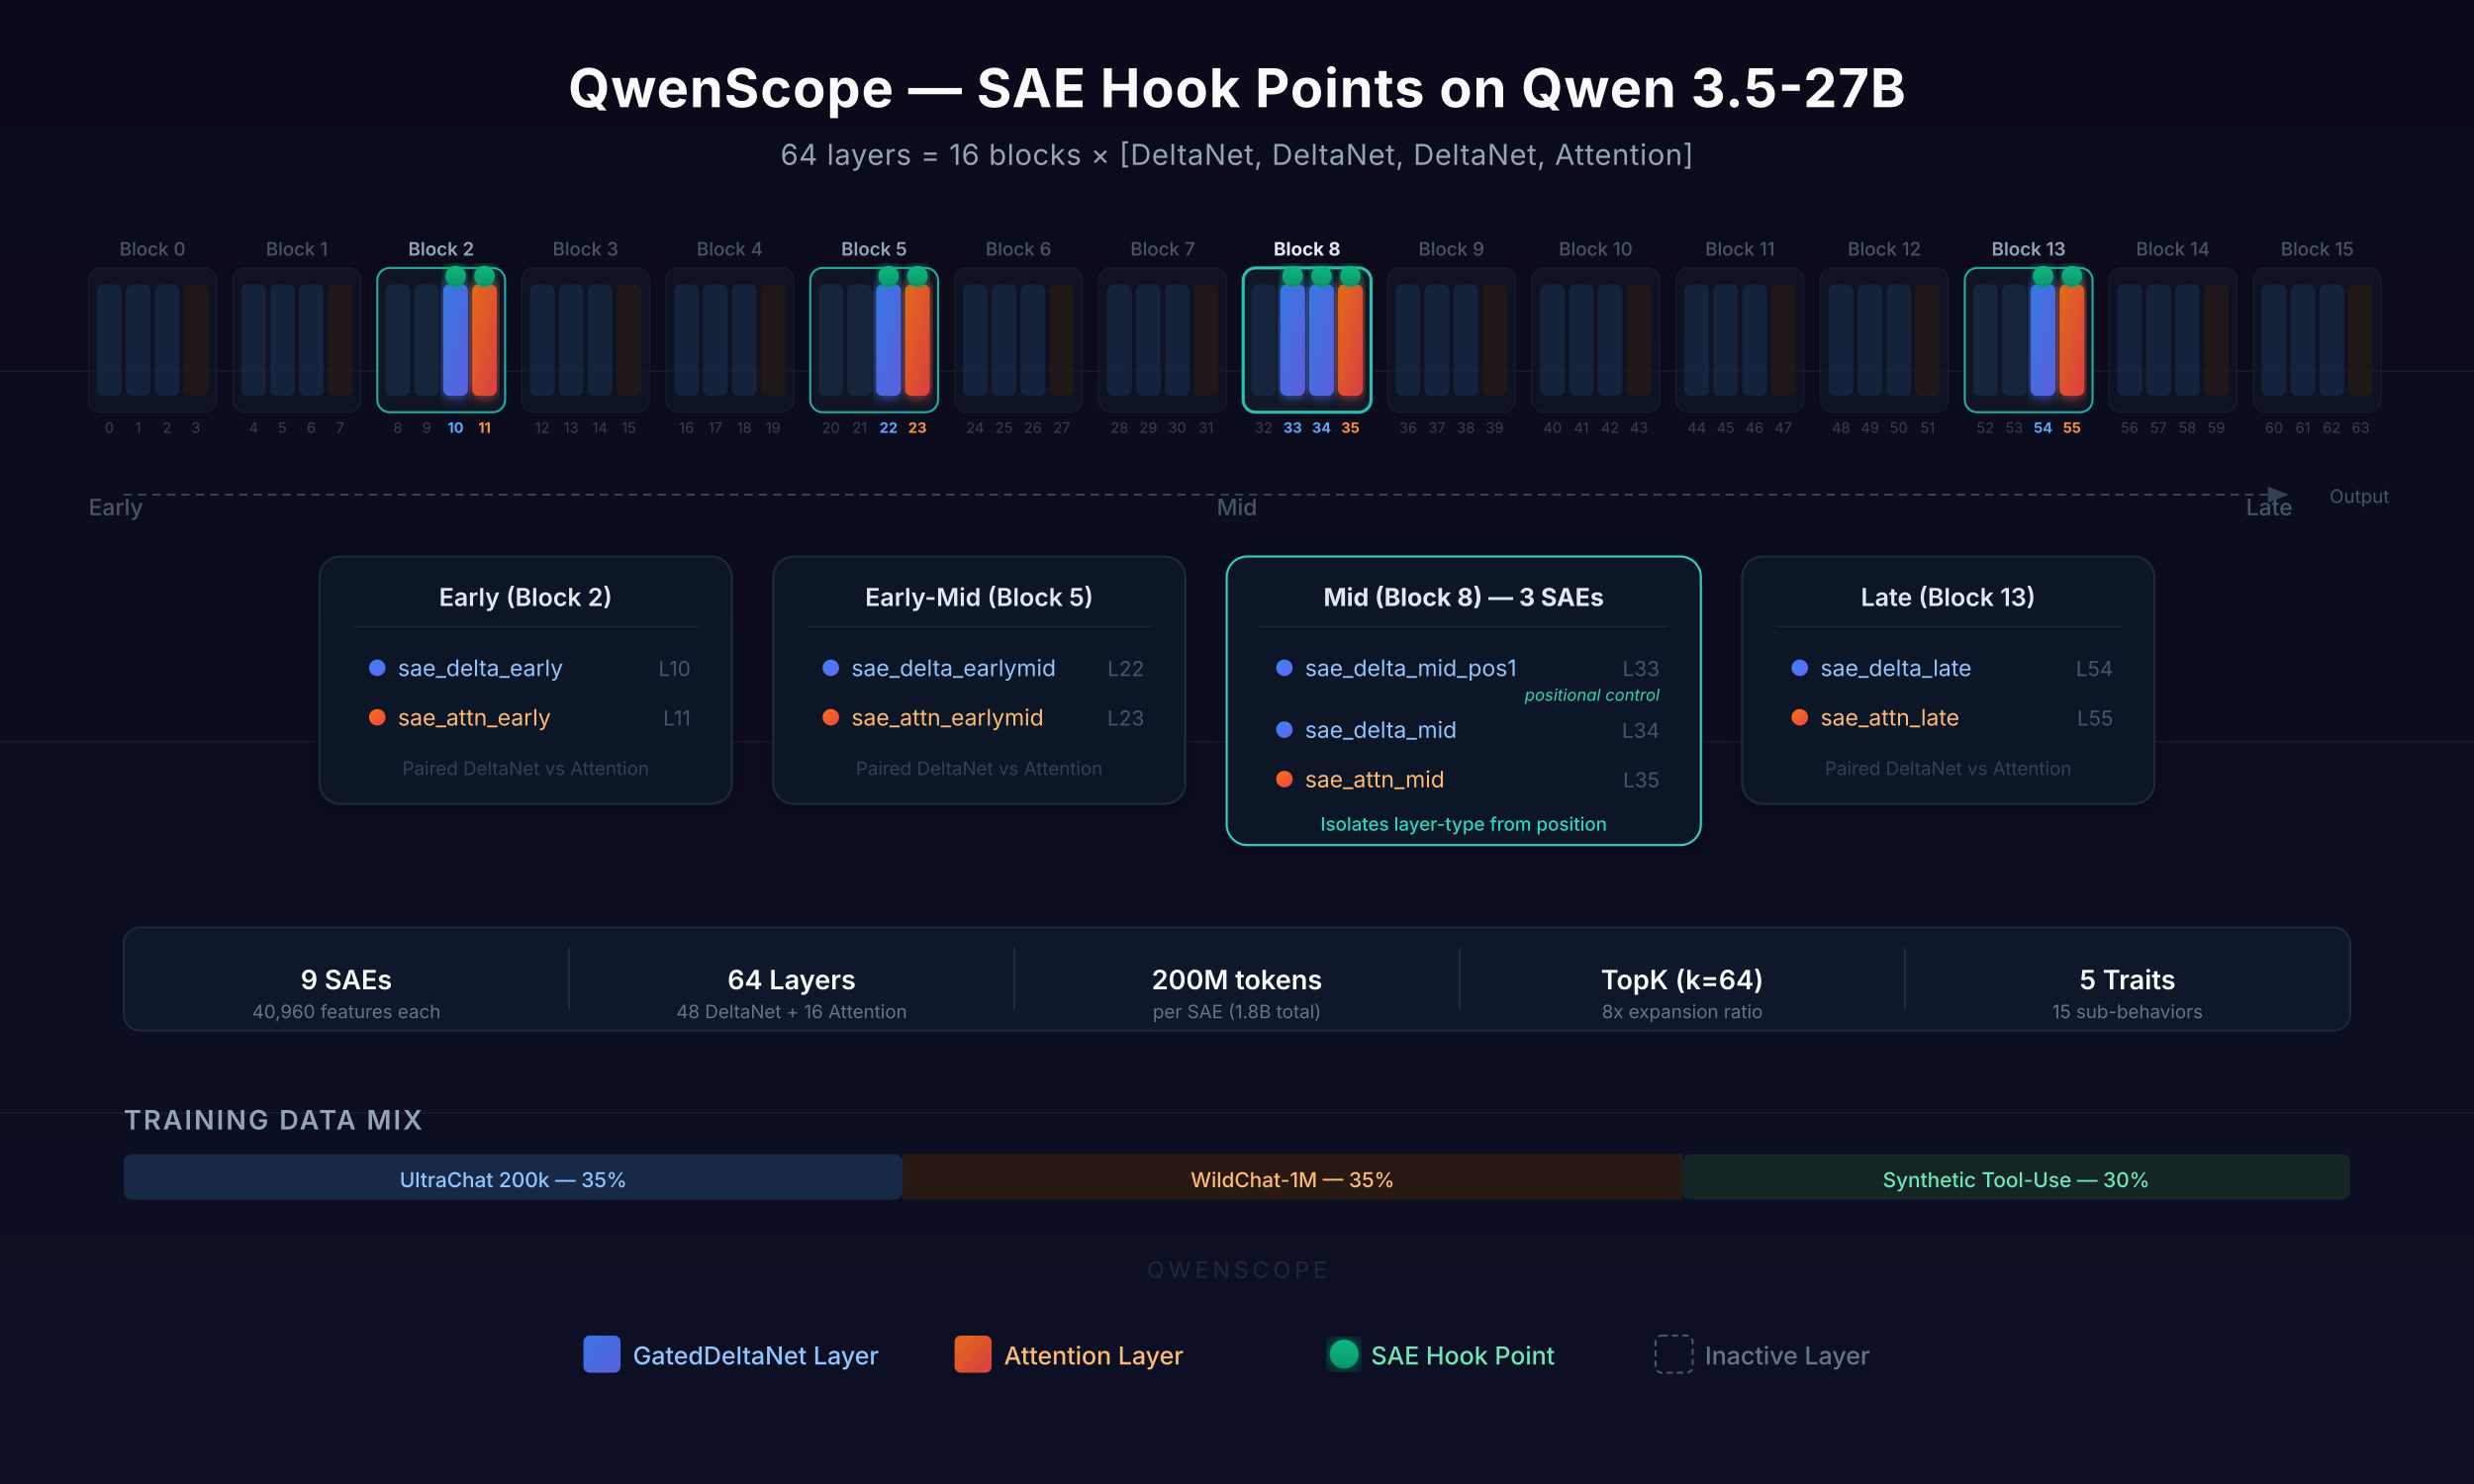
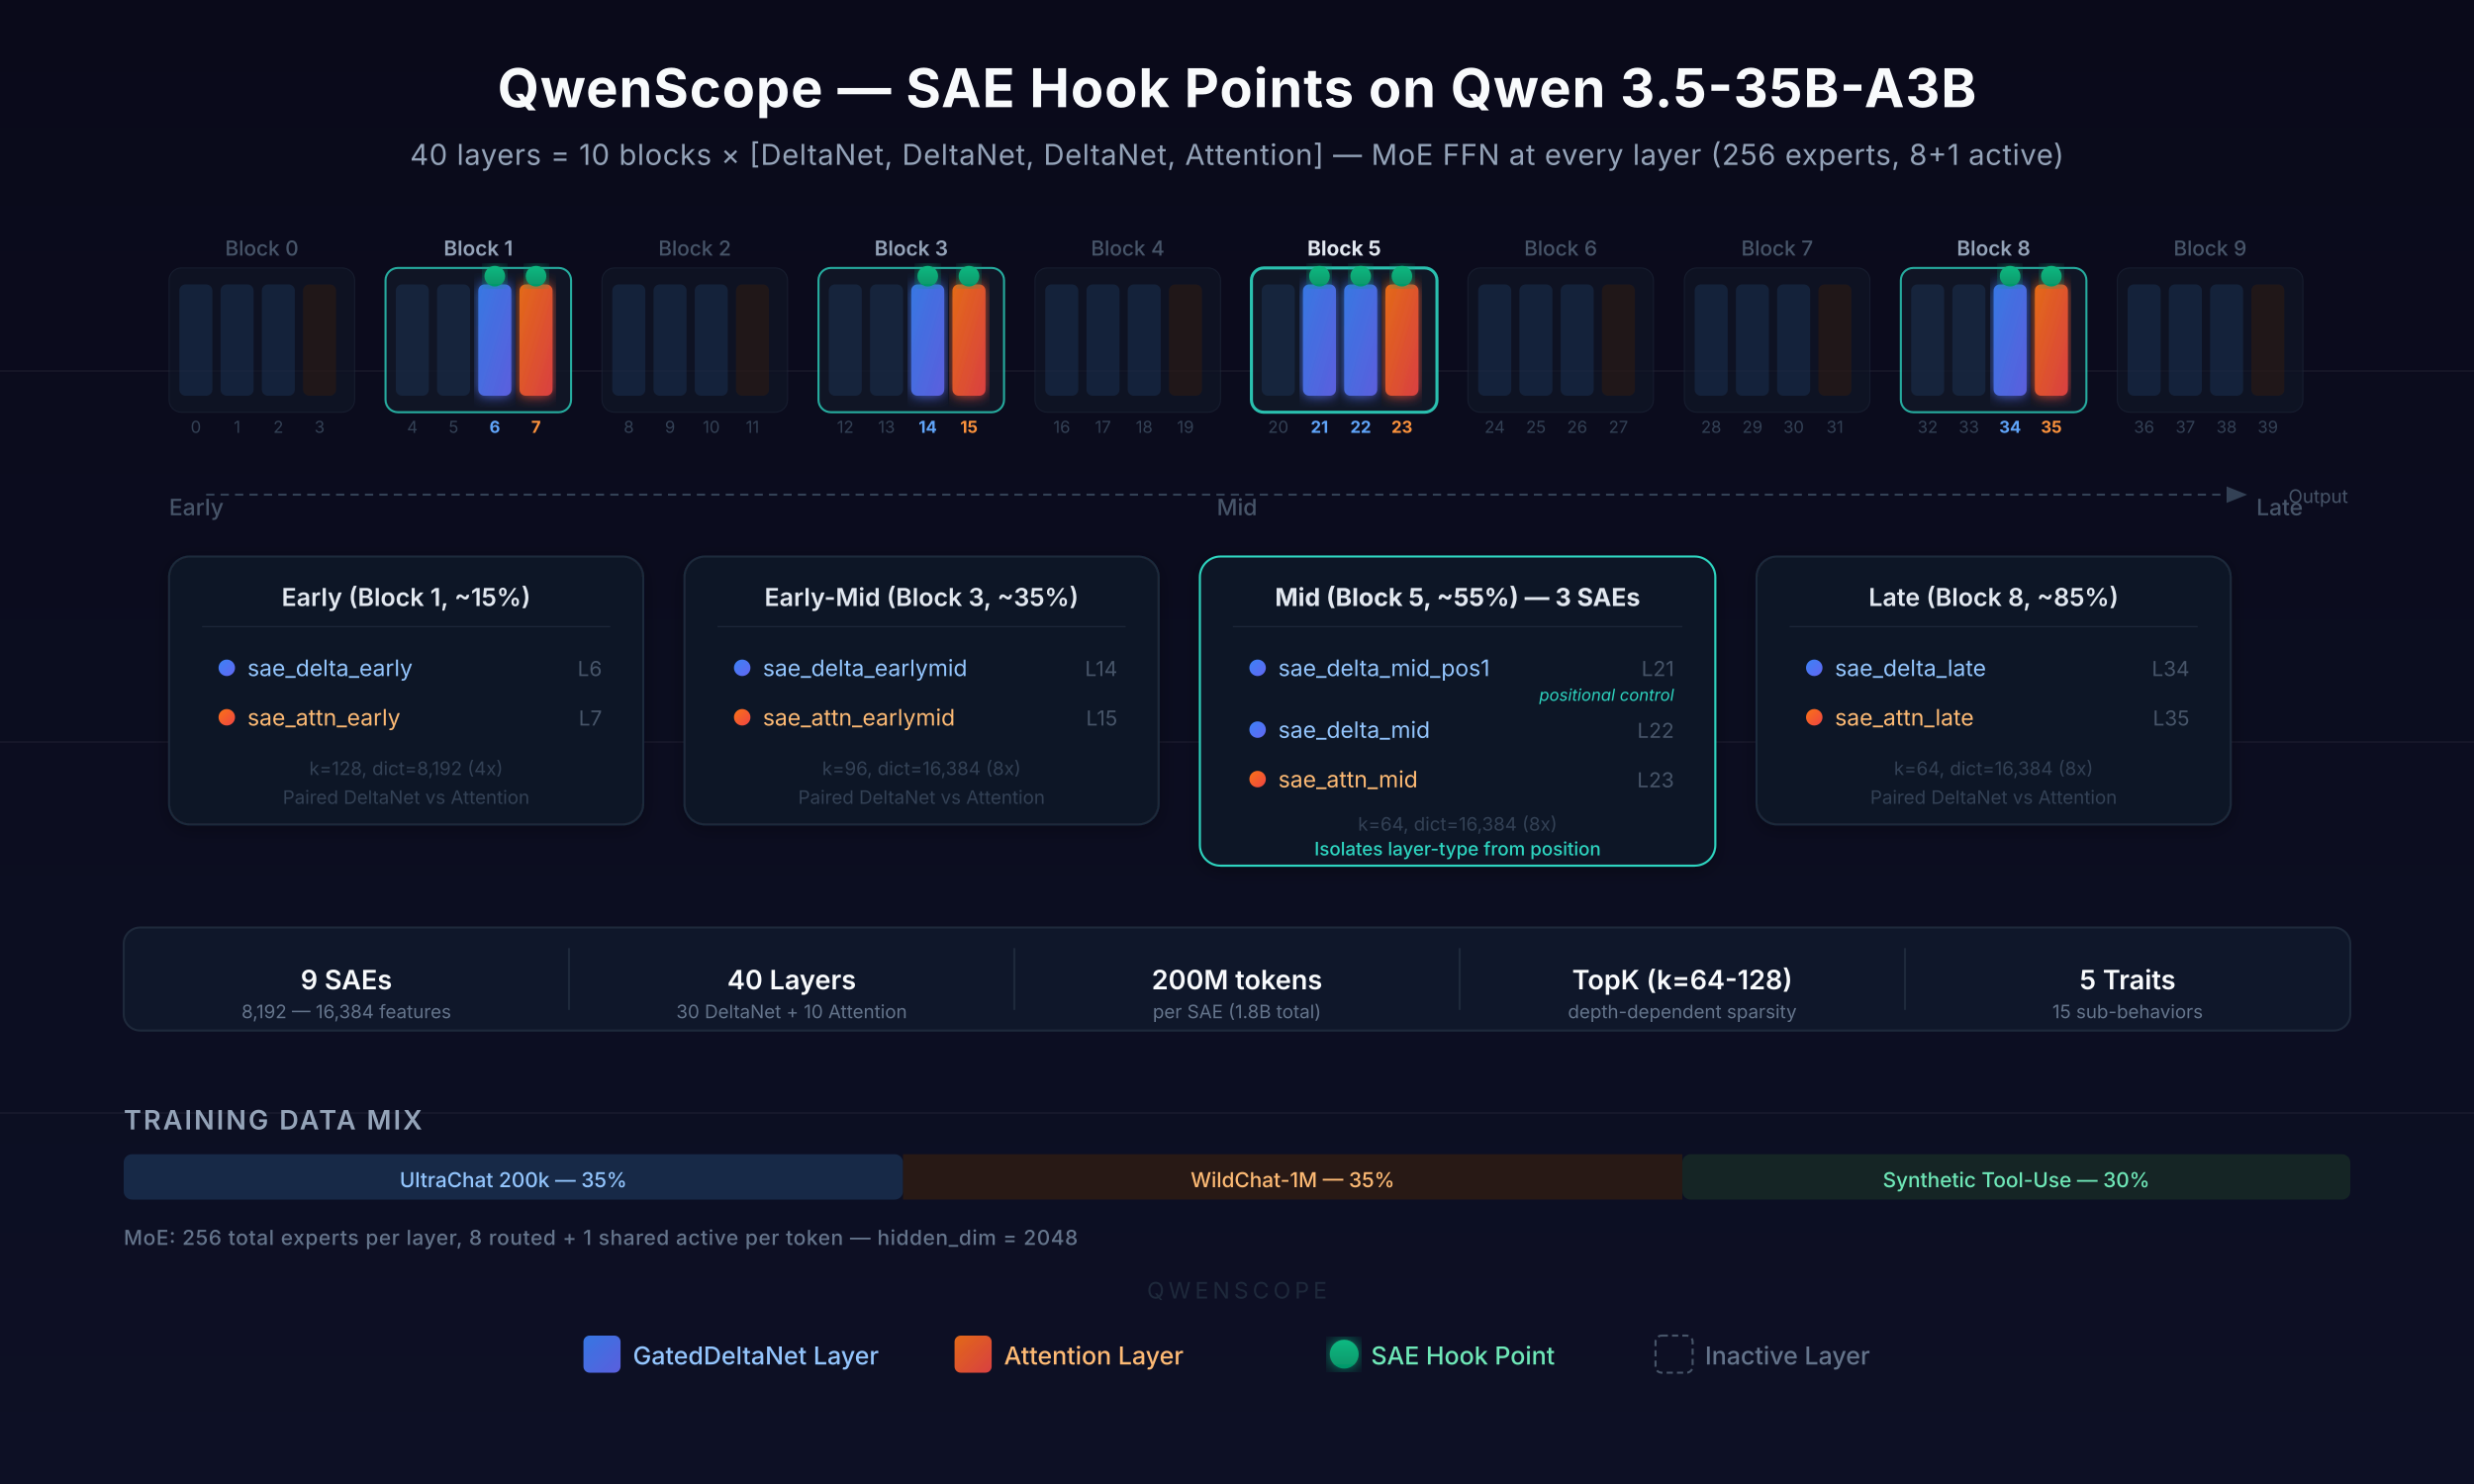
<svg xmlns="http://www.w3.org/2000/svg" viewBox="0 0 1200 720" font-family="'Inter', 'Segoe UI', system-ui, -apple-system, sans-serif">
  <defs>
    <linearGradient id="bg" x1="0" y1="0" x2="0" y2="1">
      <stop offset="0%" stop-color="#0a0a1a" />
      <stop offset="100%" stop-color="#0d1025" />
    </linearGradient>
    <linearGradient id="deltaGrad" x1="0" y1="0" x2="1" y2="1">
      <stop offset="0%" stop-color="#3b82f6" />
      <stop offset="100%" stop-color="#6366f1" />
    </linearGradient>
    <linearGradient id="attnGrad" x1="0" y1="0" x2="1" y2="1">
      <stop offset="0%" stop-color="#f97316" />
      <stop offset="100%" stop-color="#ef4444" />
    </linearGradient>
    <linearGradient id="saeGrad" x1="0" y1="0" x2="0" y2="1">
      <stop offset="0%" stop-color="#10b981" />
      <stop offset="100%" stop-color="#059669" />
    </linearGradient>
    <filter id="glow">
      <feGaussianBlur stdDeviation="3" result="blur" />
      <feComposite in="SourceGraphic" in2="blur" operator="over" />
    </filter>
    <filter id="saeGlow">
      <feGaussianBlur stdDeviation="4" result="blur" />
      <feMerge>
        <feMergeNode in="blur" />
        <feMergeNode in="SourceGraphic" />
      </feMerge>
    </filter>
    <filter id="softShadow">
      <feDropShadow dx="0" dy="2" stdDeviation="4" flood-color="#000" flood-opacity="0.3" />
    </filter>
  </defs>
  <rect width="1200" height="720" fill="url(#bg)" />
  <g opacity="0.04" stroke="#fff">
    <line x1="0" y1="180" x2="1200" y2="180" />
    <line x1="0" y1="360" x2="1200" y2="360" />
    <line x1="0" y1="540" x2="1200" y2="540" />
  </g>
-   <text x="600" y="52" text-anchor="middle" fill="#f8fafc" font-size="26" font-weight="700" letter-spacing="0.5">QwenScope — SAE Hook Points on Qwen 3.5-27B</text>
-   <text x="600" y="80" text-anchor="middle" fill="#94a3b8" font-size="14" letter-spacing="0.3">64 layers = 16 blocks × [DeltaNet, DeltaNet, DeltaNet, Attention]</text>
+   <text x="600" y="52" text-anchor="middle" fill="#f8fafc" font-size="26" font-weight="700" letter-spacing="0.5">QwenScope — SAE Hook Points on Qwen 3.5-35B-A3B</text>
+   <text x="600" y="80" text-anchor="middle" fill="#94a3b8" font-size="14" letter-spacing="0.3">40 layers = 10 blocks × [DeltaNet, DeltaNet, DeltaNet, Attention] — MoE FFN at every layer (256 experts, 8+1 active)</text>
  <g transform="translate(283, 660)">
    <rect x="0" y="-12" width="18" height="18" rx="3" fill="url(#deltaGrad)" opacity="0.9" />
    <text x="24" y="2" fill="#93c5fd" font-size="12" font-weight="500">GatedDeltaNet Layer</text>
    <rect x="180" y="-12" width="18" height="18" rx="3" fill="url(#attnGrad)" opacity="0.9" />
    <text x="204" y="2" fill="#fdba74" font-size="12" font-weight="500">Attention Layer</text>
    <circle cx="369" cy="-3" r="7" fill="url(#saeGrad)" filter="url(#saeGlow)" />
    <text x="382" y="2" fill="#6ee7b7" font-size="12" font-weight="500">SAE Hook Point</text>
    <rect x="520" y="-12" width="18" height="18" rx="3" fill="none" stroke="#475569" stroke-width="1" stroke-dasharray="3,2" />
    <text x="544" y="2" fill="#64748b" font-size="12" font-weight="500">Inactive Layer</text>
  </g>
-   <g transform="translate(43, 110)">
+   <g transform="translate(82, 110)">
    <g transform="translate(0, 0)">
-       <rect x="0" y="20" width="62" height="70" rx="6" fill="#111827" stroke="#1e293b" stroke-width="0.5" opacity="0.6" />
-       <text x="31" y="14" text-anchor="middle" fill="#475569" font-size="9" font-weight="500">Block 0</text>
-       <rect x="4" y="28" width="12" height="54" rx="3" fill="#1e3a5f" opacity="0.4" />
-       <rect x="18" y="28" width="12" height="54" rx="3" fill="#1e3a5f" opacity="0.4" />
-       <rect x="32" y="28" width="12" height="54" rx="3" fill="#1e3a5f" opacity="0.4" />
-       <rect x="46" y="28" width="12" height="54" rx="3" fill="#3b1f0b" opacity="0.4" />
-       <text x="10" y="100" text-anchor="middle" fill="#334155" font-size="7">0</text>
-       <text x="24" y="100" text-anchor="middle" fill="#334155" font-size="7">1</text>
-       <text x="38" y="100" text-anchor="middle" fill="#334155" font-size="7">2</text>
-       <text x="52" y="100" text-anchor="middle" fill="#334155" font-size="7">3</text>
-     </g>
-     <g transform="translate(70, 0)">
-       <rect x="0" y="20" width="62" height="70" rx="6" fill="#111827" stroke="#1e293b" stroke-width="0.5" opacity="0.6" />
-       <text x="31" y="14" text-anchor="middle" fill="#475569" font-size="9" font-weight="500">Block 1</text>
-       <rect x="4" y="28" width="12" height="54" rx="3" fill="#1e3a5f" opacity="0.4" />
-       <rect x="18" y="28" width="12" height="54" rx="3" fill="#1e3a5f" opacity="0.4" />
-       <rect x="32" y="28" width="12" height="54" rx="3" fill="#1e3a5f" opacity="0.4" />
-       <rect x="46" y="28" width="12" height="54" rx="3" fill="#3b1f0b" opacity="0.4" />
-       <text x="10" y="100" text-anchor="middle" fill="#334155" font-size="7">4</text>
-       <text x="24" y="100" text-anchor="middle" fill="#334155" font-size="7">5</text>
-       <text x="38" y="100" text-anchor="middle" fill="#334155" font-size="7">6</text>
-       <text x="52" y="100" text-anchor="middle" fill="#334155" font-size="7">7</text>
-     </g>
-     <g transform="translate(140, 0)">
-       <rect x="0" y="20" width="62" height="70" rx="6" fill="#111827" stroke="#2dd4bf" stroke-width="1" opacity="0.8" />
-       <text x="31" y="14" text-anchor="middle" fill="#94a3b8" font-size="9" font-weight="600">Block 2</text>
-       <rect x="4" y="28" width="12" height="54" rx="3" fill="#1e3a5f" opacity="0.4" />
-       <rect x="18" y="28" width="12" height="54" rx="3" fill="#1e3a5f" opacity="0.4" />
-       <rect x="32" y="28" width="12" height="54" rx="3" fill="url(#deltaGrad)" opacity="0.9" filter="url(#glow)" />
-       <rect x="46" y="28" width="12" height="54" rx="3" fill="url(#attnGrad)" opacity="0.9" filter="url(#glow)" />
-       <circle cx="38" cy="24" r="5" fill="url(#saeGrad)" filter="url(#saeGlow)" />
-       <circle cx="52" cy="24" r="5" fill="url(#saeGrad)" filter="url(#saeGlow)" />
-       <text x="10" y="100" text-anchor="middle" fill="#334155" font-size="7">8</text>
-       <text x="24" y="100" text-anchor="middle" fill="#334155" font-size="7">9</text>
-       <text x="38" y="100" text-anchor="middle" fill="#60a5fa" font-size="7" font-weight="700">10</text>
-       <text x="52" y="100" text-anchor="middle" fill="#fb923c" font-size="7" font-weight="700">11</text>
+       <rect x="0" y="20" width="90" height="70" rx="6" fill="#111827" stroke="#1e293b" stroke-width="0.5" opacity="0.6" />
+       <text x="45" y="14" text-anchor="middle" fill="#475569" font-size="10" font-weight="500">Block 0</text>
+       <rect x="5" y="28" width="16" height="54" rx="3" fill="#1e3a5f" opacity="0.4" />
+       <rect x="25" y="28" width="16" height="54" rx="3" fill="#1e3a5f" opacity="0.4" />
+       <rect x="45" y="28" width="16" height="54" rx="3" fill="#1e3a5f" opacity="0.4" />
+       <rect x="65" y="28" width="16" height="54" rx="3" fill="#3b1f0b" opacity="0.4" />
+       <text x="13" y="100" text-anchor="middle" fill="#334155" font-size="8">0</text>
+       <text x="33" y="100" text-anchor="middle" fill="#334155" font-size="8">1</text>
+       <text x="53" y="100" text-anchor="middle" fill="#334155" font-size="8">2</text>
+       <text x="73" y="100" text-anchor="middle" fill="#334155" font-size="8">3</text>
+     </g>
+     <g transform="translate(105, 0)">
+       <rect x="0" y="20" width="90" height="70" rx="6" fill="#111827" stroke="#2dd4bf" stroke-width="1" opacity="0.8" />
+       <text x="45" y="14" text-anchor="middle" fill="#94a3b8" font-size="10" font-weight="600">Block 1</text>
+       <rect x="5" y="28" width="16" height="54" rx="3" fill="#1e3a5f" opacity="0.4" />
+       <rect x="25" y="28" width="16" height="54" rx="3" fill="#1e3a5f" opacity="0.4" />
+       <rect x="45" y="28" width="16" height="54" rx="3" fill="url(#deltaGrad)" opacity="0.9" filter="url(#glow)" />
+       <rect x="65" y="28" width="16" height="54" rx="3" fill="url(#attnGrad)" opacity="0.9" filter="url(#glow)" />
+       <circle cx="53" cy="24" r="5" fill="url(#saeGrad)" filter="url(#saeGlow)" />
+       <circle cx="73" cy="24" r="5" fill="url(#saeGrad)" filter="url(#saeGlow)" />
+       <text x="13" y="100" text-anchor="middle" fill="#334155" font-size="8">4</text>
+       <text x="33" y="100" text-anchor="middle" fill="#334155" font-size="8">5</text>
+       <text x="53" y="100" text-anchor="middle" fill="#60a5fa" font-size="8" font-weight="700">6</text>
+       <text x="73" y="100" text-anchor="middle" fill="#fb923c" font-size="8" font-weight="700">7</text>
    </g>
    <g transform="translate(210, 0)">
-       <rect x="0" y="20" width="62" height="70" rx="6" fill="#111827" stroke="#1e293b" stroke-width="0.5" opacity="0.6" />
-       <text x="31" y="14" text-anchor="middle" fill="#475569" font-size="9" font-weight="500">Block 3</text>
-       <rect x="4" y="28" width="12" height="54" rx="3" fill="#1e3a5f" opacity="0.4" />
-       <rect x="18" y="28" width="12" height="54" rx="3" fill="#1e3a5f" opacity="0.4" />
-       <rect x="32" y="28" width="12" height="54" rx="3" fill="#1e3a5f" opacity="0.4" />
-       <rect x="46" y="28" width="12" height="54" rx="3" fill="#3b1f0b" opacity="0.4" />
-       <text x="10" y="100" text-anchor="middle" fill="#334155" font-size="7">12</text>
-       <text x="24" y="100" text-anchor="middle" fill="#334155" font-size="7">13</text>
-       <text x="38" y="100" text-anchor="middle" fill="#334155" font-size="7">14</text>
-       <text x="52" y="100" text-anchor="middle" fill="#334155" font-size="7">15</text>
-     </g>
-     <g transform="translate(280, 0)">
-       <rect x="0" y="20" width="62" height="70" rx="6" fill="#111827" stroke="#1e293b" stroke-width="0.5" opacity="0.6" />
-       <text x="31" y="14" text-anchor="middle" fill="#475569" font-size="9" font-weight="500">Block 4</text>
-       <rect x="4" y="28" width="12" height="54" rx="3" fill="#1e3a5f" opacity="0.4" />
-       <rect x="18" y="28" width="12" height="54" rx="3" fill="#1e3a5f" opacity="0.4" />
-       <rect x="32" y="28" width="12" height="54" rx="3" fill="#1e3a5f" opacity="0.4" />
-       <rect x="46" y="28" width="12" height="54" rx="3" fill="#3b1f0b" opacity="0.4" />
-       <text x="10" y="100" text-anchor="middle" fill="#334155" font-size="7">16</text>
-       <text x="24" y="100" text-anchor="middle" fill="#334155" font-size="7">17</text>
-       <text x="38" y="100" text-anchor="middle" fill="#334155" font-size="7">18</text>
-       <text x="52" y="100" text-anchor="middle" fill="#334155" font-size="7">19</text>
-     </g>
-     <g transform="translate(350, 0)">
-       <rect x="0" y="20" width="62" height="70" rx="6" fill="#111827" stroke="#2dd4bf" stroke-width="1" opacity="0.8" />
-       <text x="31" y="14" text-anchor="middle" fill="#94a3b8" font-size="9" font-weight="600">Block 5</text>
-       <rect x="4" y="28" width="12" height="54" rx="3" fill="#1e3a5f" opacity="0.4" />
-       <rect x="18" y="28" width="12" height="54" rx="3" fill="#1e3a5f" opacity="0.4" />
-       <rect x="32" y="28" width="12" height="54" rx="3" fill="url(#deltaGrad)" opacity="0.9" filter="url(#glow)" />
-       <rect x="46" y="28" width="12" height="54" rx="3" fill="url(#attnGrad)" opacity="0.9" filter="url(#glow)" />
-       <circle cx="38" cy="24" r="5" fill="url(#saeGrad)" filter="url(#saeGlow)" />
-       <circle cx="52" cy="24" r="5" fill="url(#saeGrad)" filter="url(#saeGlow)" />
-       <text x="10" y="100" text-anchor="middle" fill="#334155" font-size="7">20</text>
-       <text x="24" y="100" text-anchor="middle" fill="#334155" font-size="7">21</text>
-       <text x="38" y="100" text-anchor="middle" fill="#60a5fa" font-size="7" font-weight="700">22</text>
-       <text x="52" y="100" text-anchor="middle" fill="#fb923c" font-size="7" font-weight="700">23</text>
+       <rect x="0" y="20" width="90" height="70" rx="6" fill="#111827" stroke="#1e293b" stroke-width="0.5" opacity="0.6" />
+       <text x="45" y="14" text-anchor="middle" fill="#475569" font-size="10" font-weight="500">Block 2</text>
+       <rect x="5" y="28" width="16" height="54" rx="3" fill="#1e3a5f" opacity="0.4" />
+       <rect x="25" y="28" width="16" height="54" rx="3" fill="#1e3a5f" opacity="0.4" />
+       <rect x="45" y="28" width="16" height="54" rx="3" fill="#1e3a5f" opacity="0.4" />
+       <rect x="65" y="28" width="16" height="54" rx="3" fill="#3b1f0b" opacity="0.4" />
+       <text x="13" y="100" text-anchor="middle" fill="#334155" font-size="8">8</text>
+       <text x="33" y="100" text-anchor="middle" fill="#334155" font-size="8">9</text>
+       <text x="53" y="100" text-anchor="middle" fill="#334155" font-size="8">10</text>
+       <text x="73" y="100" text-anchor="middle" fill="#334155" font-size="8">11</text>
+     </g>
+     <g transform="translate(315, 0)">
+       <rect x="0" y="20" width="90" height="70" rx="6" fill="#111827" stroke="#2dd4bf" stroke-width="1" opacity="0.8" />
+       <text x="45" y="14" text-anchor="middle" fill="#94a3b8" font-size="10" font-weight="600">Block 3</text>
+       <rect x="5" y="28" width="16" height="54" rx="3" fill="#1e3a5f" opacity="0.4" />
+       <rect x="25" y="28" width="16" height="54" rx="3" fill="#1e3a5f" opacity="0.4" />
+       <rect x="45" y="28" width="16" height="54" rx="3" fill="url(#deltaGrad)" opacity="0.9" filter="url(#glow)" />
+       <rect x="65" y="28" width="16" height="54" rx="3" fill="url(#attnGrad)" opacity="0.9" filter="url(#glow)" />
+       <circle cx="53" cy="24" r="5" fill="url(#saeGrad)" filter="url(#saeGlow)" />
+       <circle cx="73" cy="24" r="5" fill="url(#saeGrad)" filter="url(#saeGlow)" />
+       <text x="13" y="100" text-anchor="middle" fill="#334155" font-size="8">12</text>
+       <text x="33" y="100" text-anchor="middle" fill="#334155" font-size="8">13</text>
+       <text x="53" y="100" text-anchor="middle" fill="#60a5fa" font-size="8" font-weight="700">14</text>
+       <text x="73" y="100" text-anchor="middle" fill="#fb923c" font-size="8" font-weight="700">15</text>
    </g>
    <g transform="translate(420, 0)">
-       <rect x="0" y="20" width="62" height="70" rx="6" fill="#111827" stroke="#1e293b" stroke-width="0.5" opacity="0.6" />
-       <text x="31" y="14" text-anchor="middle" fill="#475569" font-size="9" font-weight="500">Block 6</text>
-       <rect x="4" y="28" width="12" height="54" rx="3" fill="#1e3a5f" opacity="0.4" />
-       <rect x="18" y="28" width="12" height="54" rx="3" fill="#1e3a5f" opacity="0.4" />
-       <rect x="32" y="28" width="12" height="54" rx="3" fill="#1e3a5f" opacity="0.4" />
-       <rect x="46" y="28" width="12" height="54" rx="3" fill="#3b1f0b" opacity="0.4" />
-       <text x="10" y="100" text-anchor="middle" fill="#334155" font-size="7">24</text>
-       <text x="24" y="100" text-anchor="middle" fill="#334155" font-size="7">25</text>
-       <text x="38" y="100" text-anchor="middle" fill="#334155" font-size="7">26</text>
-       <text x="52" y="100" text-anchor="middle" fill="#334155" font-size="7">27</text>
-     </g>
-     <g transform="translate(490, 0)">
-       <rect x="0" y="20" width="62" height="70" rx="6" fill="#111827" stroke="#1e293b" stroke-width="0.5" opacity="0.6" />
-       <text x="31" y="14" text-anchor="middle" fill="#475569" font-size="9" font-weight="500">Block 7</text>
-       <rect x="4" y="28" width="12" height="54" rx="3" fill="#1e3a5f" opacity="0.4" />
-       <rect x="18" y="28" width="12" height="54" rx="3" fill="#1e3a5f" opacity="0.4" />
-       <rect x="32" y="28" width="12" height="54" rx="3" fill="#1e3a5f" opacity="0.4" />
-       <rect x="46" y="28" width="12" height="54" rx="3" fill="#3b1f0b" opacity="0.4" />
-       <text x="10" y="100" text-anchor="middle" fill="#334155" font-size="7">28</text>
-       <text x="24" y="100" text-anchor="middle" fill="#334155" font-size="7">29</text>
-       <text x="38" y="100" text-anchor="middle" fill="#334155" font-size="7">30</text>
-       <text x="52" y="100" text-anchor="middle" fill="#334155" font-size="7">31</text>
-     </g>
-     <g transform="translate(560, 0)">
-       <rect x="0" y="20" width="62" height="70" rx="6" fill="#111827" stroke="#2dd4bf" stroke-width="1.5" opacity="0.9" />
-       <text x="31" y="14" text-anchor="middle" fill="#e2e8f0" font-size="9" font-weight="700">Block 8</text>
-       <rect x="4" y="28" width="12" height="54" rx="3" fill="#1e3a5f" opacity="0.4" />
-       <rect x="18" y="28" width="12" height="54" rx="3" fill="url(#deltaGrad)" opacity="0.9" filter="url(#glow)" />
-       <rect x="32" y="28" width="12" height="54" rx="3" fill="url(#deltaGrad)" opacity="0.9" filter="url(#glow)" />
-       <rect x="46" y="28" width="12" height="54" rx="3" fill="url(#attnGrad)" opacity="0.9" filter="url(#glow)" />
-       <circle cx="24" cy="24" r="5" fill="url(#saeGrad)" filter="url(#saeGlow)" />
-       <circle cx="38" cy="24" r="5" fill="url(#saeGrad)" filter="url(#saeGlow)" />
-       <circle cx="52" cy="24" r="5" fill="url(#saeGrad)" filter="url(#saeGlow)" />
-       <text x="10" y="100" text-anchor="middle" fill="#334155" font-size="7">32</text>
-       <text x="24" y="100" text-anchor="middle" fill="#60a5fa" font-size="7" font-weight="700">33</text>
-       <text x="38" y="100" text-anchor="middle" fill="#60a5fa" font-size="7" font-weight="700">34</text>
-       <text x="52" y="100" text-anchor="middle" fill="#fb923c" font-size="7" font-weight="700">35</text>
+       <rect x="0" y="20" width="90" height="70" rx="6" fill="#111827" stroke="#1e293b" stroke-width="0.5" opacity="0.6" />
+       <text x="45" y="14" text-anchor="middle" fill="#475569" font-size="10" font-weight="500">Block 4</text>
+       <rect x="5" y="28" width="16" height="54" rx="3" fill="#1e3a5f" opacity="0.4" />
+       <rect x="25" y="28" width="16" height="54" rx="3" fill="#1e3a5f" opacity="0.4" />
+       <rect x="45" y="28" width="16" height="54" rx="3" fill="#1e3a5f" opacity="0.4" />
+       <rect x="65" y="28" width="16" height="54" rx="3" fill="#3b1f0b" opacity="0.4" />
+       <text x="13" y="100" text-anchor="middle" fill="#334155" font-size="8">16</text>
+       <text x="33" y="100" text-anchor="middle" fill="#334155" font-size="8">17</text>
+       <text x="53" y="100" text-anchor="middle" fill="#334155" font-size="8">18</text>
+       <text x="73" y="100" text-anchor="middle" fill="#334155" font-size="8">19</text>
+     </g>
+     <g transform="translate(525, 0)">
+       <rect x="0" y="20" width="90" height="70" rx="6" fill="#111827" stroke="#2dd4bf" stroke-width="1.5" opacity="0.9" />
+       <text x="45" y="14" text-anchor="middle" fill="#e2e8f0" font-size="10" font-weight="700">Block 5</text>
+       <rect x="5" y="28" width="16" height="54" rx="3" fill="#1e3a5f" opacity="0.4" />
+       <rect x="25" y="28" width="16" height="54" rx="3" fill="url(#deltaGrad)" opacity="0.9" filter="url(#glow)" />
+       <rect x="45" y="28" width="16" height="54" rx="3" fill="url(#deltaGrad)" opacity="0.9" filter="url(#glow)" />
+       <rect x="65" y="28" width="16" height="54" rx="3" fill="url(#attnGrad)" opacity="0.9" filter="url(#glow)" />
+       <circle cx="33" cy="24" r="5" fill="url(#saeGrad)" filter="url(#saeGlow)" />
+       <circle cx="53" cy="24" r="5" fill="url(#saeGrad)" filter="url(#saeGlow)" />
+       <circle cx="73" cy="24" r="5" fill="url(#saeGrad)" filter="url(#saeGlow)" />
+       <text x="13" y="100" text-anchor="middle" fill="#334155" font-size="8">20</text>
+       <text x="33" y="100" text-anchor="middle" fill="#60a5fa" font-size="8" font-weight="700">21</text>
+       <text x="53" y="100" text-anchor="middle" fill="#60a5fa" font-size="8" font-weight="700">22</text>
+       <text x="73" y="100" text-anchor="middle" fill="#fb923c" font-size="8" font-weight="700">23</text>
    </g>
    <g transform="translate(630, 0)">
-       <rect x="0" y="20" width="62" height="70" rx="6" fill="#111827" stroke="#1e293b" stroke-width="0.5" opacity="0.6" />
-       <text x="31" y="14" text-anchor="middle" fill="#475569" font-size="9" font-weight="500">Block 9</text>
-       <rect x="4" y="28" width="12" height="54" rx="3" fill="#1e3a5f" opacity="0.4" />
-       <rect x="18" y="28" width="12" height="54" rx="3" fill="#1e3a5f" opacity="0.4" />
-       <rect x="32" y="28" width="12" height="54" rx="3" fill="#1e3a5f" opacity="0.4" />
-       <rect x="46" y="28" width="12" height="54" rx="3" fill="#3b1f0b" opacity="0.4" />
-       <text x="10" y="100" text-anchor="middle" fill="#334155" font-size="7">36</text>
-       <text x="24" y="100" text-anchor="middle" fill="#334155" font-size="7">37</text>
-       <text x="38" y="100" text-anchor="middle" fill="#334155" font-size="7">38</text>
-       <text x="52" y="100" text-anchor="middle" fill="#334155" font-size="7">39</text>
-     </g>
-     <g transform="translate(700, 0)">
-       <rect x="0" y="20" width="62" height="70" rx="6" fill="#111827" stroke="#1e293b" stroke-width="0.5" opacity="0.6" />
-       <text x="31" y="14" text-anchor="middle" fill="#475569" font-size="9" font-weight="500">Block 10</text>
-       <rect x="4" y="28" width="12" height="54" rx="3" fill="#1e3a5f" opacity="0.4" />
-       <rect x="18" y="28" width="12" height="54" rx="3" fill="#1e3a5f" opacity="0.4" />
-       <rect x="32" y="28" width="12" height="54" rx="3" fill="#1e3a5f" opacity="0.4" />
-       <rect x="46" y="28" width="12" height="54" rx="3" fill="#3b1f0b" opacity="0.4" />
-       <text x="10" y="100" text-anchor="middle" fill="#334155" font-size="7">40</text>
-       <text x="24" y="100" text-anchor="middle" fill="#334155" font-size="7">41</text>
-       <text x="38" y="100" text-anchor="middle" fill="#334155" font-size="7">42</text>
-       <text x="52" y="100" text-anchor="middle" fill="#334155" font-size="7">43</text>
-     </g>
-     <g transform="translate(770, 0)">
-       <rect x="0" y="20" width="62" height="70" rx="6" fill="#111827" stroke="#1e293b" stroke-width="0.5" opacity="0.6" />
-       <text x="31" y="14" text-anchor="middle" fill="#475569" font-size="9" font-weight="500">Block 11</text>
-       <rect x="4" y="28" width="12" height="54" rx="3" fill="#1e3a5f" opacity="0.4" />
-       <rect x="18" y="28" width="12" height="54" rx="3" fill="#1e3a5f" opacity="0.4" />
-       <rect x="32" y="28" width="12" height="54" rx="3" fill="#1e3a5f" opacity="0.4" />
-       <rect x="46" y="28" width="12" height="54" rx="3" fill="#3b1f0b" opacity="0.4" />
-       <text x="10" y="100" text-anchor="middle" fill="#334155" font-size="7">44</text>
-       <text x="24" y="100" text-anchor="middle" fill="#334155" font-size="7">45</text>
-       <text x="38" y="100" text-anchor="middle" fill="#334155" font-size="7">46</text>
-       <text x="52" y="100" text-anchor="middle" fill="#334155" font-size="7">47</text>
+       <rect x="0" y="20" width="90" height="70" rx="6" fill="#111827" stroke="#1e293b" stroke-width="0.5" opacity="0.6" />
+       <text x="45" y="14" text-anchor="middle" fill="#475569" font-size="10" font-weight="500">Block 6</text>
+       <rect x="5" y="28" width="16" height="54" rx="3" fill="#1e3a5f" opacity="0.4" />
+       <rect x="25" y="28" width="16" height="54" rx="3" fill="#1e3a5f" opacity="0.4" />
+       <rect x="45" y="28" width="16" height="54" rx="3" fill="#1e3a5f" opacity="0.4" />
+       <rect x="65" y="28" width="16" height="54" rx="3" fill="#3b1f0b" opacity="0.4" />
+       <text x="13" y="100" text-anchor="middle" fill="#334155" font-size="8">24</text>
+       <text x="33" y="100" text-anchor="middle" fill="#334155" font-size="8">25</text>
+       <text x="53" y="100" text-anchor="middle" fill="#334155" font-size="8">26</text>
+       <text x="73" y="100" text-anchor="middle" fill="#334155" font-size="8">27</text>
+     </g>
+     <g transform="translate(735, 0)">
+       <rect x="0" y="20" width="90" height="70" rx="6" fill="#111827" stroke="#1e293b" stroke-width="0.5" opacity="0.6" />
+       <text x="45" y="14" text-anchor="middle" fill="#475569" font-size="10" font-weight="500">Block 7</text>
+       <rect x="5" y="28" width="16" height="54" rx="3" fill="#1e3a5f" opacity="0.4" />
+       <rect x="25" y="28" width="16" height="54" rx="3" fill="#1e3a5f" opacity="0.4" />
+       <rect x="45" y="28" width="16" height="54" rx="3" fill="#1e3a5f" opacity="0.4" />
+       <rect x="65" y="28" width="16" height="54" rx="3" fill="#3b1f0b" opacity="0.4" />
+       <text x="13" y="100" text-anchor="middle" fill="#334155" font-size="8">28</text>
+       <text x="33" y="100" text-anchor="middle" fill="#334155" font-size="8">29</text>
+       <text x="53" y="100" text-anchor="middle" fill="#334155" font-size="8">30</text>
+       <text x="73" y="100" text-anchor="middle" fill="#334155" font-size="8">31</text>
    </g>
    <g transform="translate(840, 0)">
-       <rect x="0" y="20" width="62" height="70" rx="6" fill="#111827" stroke="#1e293b" stroke-width="0.5" opacity="0.6" />
-       <text x="31" y="14" text-anchor="middle" fill="#475569" font-size="9" font-weight="500">Block 12</text>
-       <rect x="4" y="28" width="12" height="54" rx="3" fill="#1e3a5f" opacity="0.4" />
-       <rect x="18" y="28" width="12" height="54" rx="3" fill="#1e3a5f" opacity="0.4" />
-       <rect x="32" y="28" width="12" height="54" rx="3" fill="#1e3a5f" opacity="0.4" />
-       <rect x="46" y="28" width="12" height="54" rx="3" fill="#3b1f0b" opacity="0.4" />
-       <text x="10" y="100" text-anchor="middle" fill="#334155" font-size="7">48</text>
-       <text x="24" y="100" text-anchor="middle" fill="#334155" font-size="7">49</text>
-       <text x="38" y="100" text-anchor="middle" fill="#334155" font-size="7">50</text>
-       <text x="52" y="100" text-anchor="middle" fill="#334155" font-size="7">51</text>
-     </g>
-     <g transform="translate(910, 0)">
-       <rect x="0" y="20" width="62" height="70" rx="6" fill="#111827" stroke="#2dd4bf" stroke-width="1" opacity="0.8" />
-       <text x="31" y="14" text-anchor="middle" fill="#94a3b8" font-size="9" font-weight="600">Block 13</text>
-       <rect x="4" y="28" width="12" height="54" rx="3" fill="#1e3a5f" opacity="0.4" />
-       <rect x="18" y="28" width="12" height="54" rx="3" fill="#1e3a5f" opacity="0.4" />
-       <rect x="32" y="28" width="12" height="54" rx="3" fill="url(#deltaGrad)" opacity="0.9" filter="url(#glow)" />
-       <rect x="46" y="28" width="12" height="54" rx="3" fill="url(#attnGrad)" opacity="0.9" filter="url(#glow)" />
-       <circle cx="38" cy="24" r="5" fill="url(#saeGrad)" filter="url(#saeGlow)" />
-       <circle cx="52" cy="24" r="5" fill="url(#saeGrad)" filter="url(#saeGlow)" />
-       <text x="10" y="100" text-anchor="middle" fill="#334155" font-size="7">52</text>
-       <text x="24" y="100" text-anchor="middle" fill="#334155" font-size="7">53</text>
-       <text x="38" y="100" text-anchor="middle" fill="#60a5fa" font-size="7" font-weight="700">54</text>
-       <text x="52" y="100" text-anchor="middle" fill="#fb923c" font-size="7" font-weight="700">55</text>
-     </g>
-     <g transform="translate(980, 0)">
-       <rect x="0" y="20" width="62" height="70" rx="6" fill="#111827" stroke="#1e293b" stroke-width="0.5" opacity="0.6" />
-       <text x="31" y="14" text-anchor="middle" fill="#475569" font-size="9" font-weight="500">Block 14</text>
-       <rect x="4" y="28" width="12" height="54" rx="3" fill="#1e3a5f" opacity="0.4" />
-       <rect x="18" y="28" width="12" height="54" rx="3" fill="#1e3a5f" opacity="0.4" />
-       <rect x="32" y="28" width="12" height="54" rx="3" fill="#1e3a5f" opacity="0.4" />
-       <rect x="46" y="28" width="12" height="54" rx="3" fill="#3b1f0b" opacity="0.4" />
-       <text x="10" y="100" text-anchor="middle" fill="#334155" font-size="7">56</text>
-       <text x="24" y="100" text-anchor="middle" fill="#334155" font-size="7">57</text>
-       <text x="38" y="100" text-anchor="middle" fill="#334155" font-size="7">58</text>
-       <text x="52" y="100" text-anchor="middle" fill="#334155" font-size="7">59</text>
-     </g>
-     <g transform="translate(1050, 0)">
-       <rect x="0" y="20" width="62" height="70" rx="6" fill="#111827" stroke="#1e293b" stroke-width="0.5" opacity="0.6" />
-       <text x="31" y="14" text-anchor="middle" fill="#475569" font-size="9" font-weight="500">Block 15</text>
-       <rect x="4" y="28" width="12" height="54" rx="3" fill="#1e3a5f" opacity="0.4" />
-       <rect x="18" y="28" width="12" height="54" rx="3" fill="#1e3a5f" opacity="0.4" />
-       <rect x="32" y="28" width="12" height="54" rx="3" fill="#1e3a5f" opacity="0.4" />
-       <rect x="46" y="28" width="12" height="54" rx="3" fill="#3b1f0b" opacity="0.4" />
-       <text x="10" y="100" text-anchor="middle" fill="#334155" font-size="7">60</text>
-       <text x="24" y="100" text-anchor="middle" fill="#334155" font-size="7">61</text>
-       <text x="38" y="100" text-anchor="middle" fill="#334155" font-size="7">62</text>
-       <text x="52" y="100" text-anchor="middle" fill="#334155" font-size="7">63</text>
-     </g>
-   </g>
-   <text x="43" y="250" fill="#475569" font-size="11" font-weight="500">Early</text>
+       <rect x="0" y="20" width="90" height="70" rx="6" fill="#111827" stroke="#2dd4bf" stroke-width="1" opacity="0.8" />
+       <text x="45" y="14" text-anchor="middle" fill="#94a3b8" font-size="10" font-weight="600">Block 8</text>
+       <rect x="5" y="28" width="16" height="54" rx="3" fill="#1e3a5f" opacity="0.4" />
+       <rect x="25" y="28" width="16" height="54" rx="3" fill="#1e3a5f" opacity="0.4" />
+       <rect x="45" y="28" width="16" height="54" rx="3" fill="url(#deltaGrad)" opacity="0.9" filter="url(#glow)" />
+       <rect x="65" y="28" width="16" height="54" rx="3" fill="url(#attnGrad)" opacity="0.9" filter="url(#glow)" />
+       <circle cx="53" cy="24" r="5" fill="url(#saeGrad)" filter="url(#saeGlow)" />
+       <circle cx="73" cy="24" r="5" fill="url(#saeGrad)" filter="url(#saeGlow)" />
+       <text x="13" y="100" text-anchor="middle" fill="#334155" font-size="8">32</text>
+       <text x="33" y="100" text-anchor="middle" fill="#334155" font-size="8">33</text>
+       <text x="53" y="100" text-anchor="middle" fill="#60a5fa" font-size="8" font-weight="700">34</text>
+       <text x="73" y="100" text-anchor="middle" fill="#fb923c" font-size="8" font-weight="700">35</text>
+     </g>
+     <g transform="translate(945, 0)">
+       <rect x="0" y="20" width="90" height="70" rx="6" fill="#111827" stroke="#1e293b" stroke-width="0.5" opacity="0.6" />
+       <text x="45" y="14" text-anchor="middle" fill="#475569" font-size="10" font-weight="500">Block 9</text>
+       <rect x="5" y="28" width="16" height="54" rx="3" fill="#1e3a5f" opacity="0.4" />
+       <rect x="25" y="28" width="16" height="54" rx="3" fill="#1e3a5f" opacity="0.4" />
+       <rect x="45" y="28" width="16" height="54" rx="3" fill="#1e3a5f" opacity="0.4" />
+       <rect x="65" y="28" width="16" height="54" rx="3" fill="#3b1f0b" opacity="0.4" />
+       <text x="13" y="100" text-anchor="middle" fill="#334155" font-size="8">36</text>
+       <text x="33" y="100" text-anchor="middle" fill="#334155" font-size="8">37</text>
+       <text x="53" y="100" text-anchor="middle" fill="#334155" font-size="8">38</text>
+       <text x="73" y="100" text-anchor="middle" fill="#334155" font-size="8">39</text>
+     </g>
+   </g>
+   <text x="82" y="250" fill="#475569" font-size="11" font-weight="500">Early</text>
  <text x="600" y="250" text-anchor="middle" fill="#475569" font-size="11" font-weight="500">Mid</text>
-   <text x="1112" y="250" text-anchor="end" fill="#475569" font-size="11" font-weight="500">Late</text>
-   <line x1="60" y1="240" x2="1100" y2="240" stroke="#334155" stroke-width="1" stroke-dasharray="4,3" />
-   <polygon points="1100,236 1110,240 1100,244" fill="#334155" />
-   <text x="1130" y="244" fill="#475569" font-size="9">Output</text>
-   <g transform="translate(155, 270)">
-     <rect x="0" y="0" width="200" height="120" rx="10" fill="#111827" stroke="#1e293b" stroke-width="1" filter="url(#softShadow)" />
-     <text x="100" y="24" text-anchor="middle" fill="#e2e8f0" font-size="12" font-weight="600">Early (Block 2)</text>
-     <line x1="16" y1="34" x2="184" y2="34" stroke="#1e293b" stroke-width="0.5" />
+   <text x="1117" y="250" text-anchor="end" fill="#475569" font-size="11" font-weight="500">Late</text>
+   <line x1="100" y1="240" x2="1080" y2="240" stroke="#334155" stroke-width="1" stroke-dasharray="4,3" />
+   <polygon points="1080,236 1090,240 1080,244" fill="#334155" />
+   <text x="1110" y="244" fill="#475569" font-size="9">Output</text>
+   <g transform="translate(82, 270)">
+     <rect x="0" y="0" width="230" height="130" rx="10" fill="#111827" stroke="#1e293b" stroke-width="1" filter="url(#softShadow)" />
+     <text x="115" y="24" text-anchor="middle" fill="#e2e8f0" font-size="12" font-weight="600">Early (Block 1, ~15%)</text>
+     <line x1="16" y1="34" x2="214" y2="34" stroke="#1e293b" stroke-width="0.5" />
    <circle cx="28" cy="54" r="4" fill="url(#deltaGrad)" />
    <text x="38" y="58" fill="#93c5fd" font-size="11">sae_delta_early</text>
-     <text x="180" y="58" text-anchor="end" fill="#475569" font-size="10">L10</text>
+     <text x="210" y="58" text-anchor="end" fill="#475569" font-size="10">L6</text>
    <circle cx="28" cy="78" r="4" fill="url(#attnGrad)" />
    <text x="38" y="82" fill="#fdba74" font-size="11">sae_attn_early</text>
-     <text x="180" y="82" text-anchor="end" fill="#475569" font-size="10">L11</text>
-     <text x="100" y="106" text-anchor="middle" fill="#334155" font-size="9">Paired DeltaNet vs Attention</text>
-   </g>
-   <g transform="translate(375, 270)">
-     <rect x="0" y="0" width="200" height="120" rx="10" fill="#111827" stroke="#1e293b" stroke-width="1" filter="url(#softShadow)" />
-     <text x="100" y="24" text-anchor="middle" fill="#e2e8f0" font-size="12" font-weight="600">Early-Mid (Block 5)</text>
-     <line x1="16" y1="34" x2="184" y2="34" stroke="#1e293b" stroke-width="0.5" />
+     <text x="210" y="82" text-anchor="end" fill="#475569" font-size="10">L7</text>
+     <text x="115" y="106" text-anchor="middle" fill="#334155" font-size="9">k=128, dict=8,192 (4x)</text>
+     <text x="115" y="120" text-anchor="middle" fill="#334155" font-size="9">Paired DeltaNet vs Attention</text>
+   </g>
+   <g transform="translate(332, 270)">
+     <rect x="0" y="0" width="230" height="130" rx="10" fill="#111827" stroke="#1e293b" stroke-width="1" filter="url(#softShadow)" />
+     <text x="115" y="24" text-anchor="middle" fill="#e2e8f0" font-size="12" font-weight="600">Early-Mid (Block 3, ~35%)</text>
+     <line x1="16" y1="34" x2="214" y2="34" stroke="#1e293b" stroke-width="0.5" />
    <circle cx="28" cy="54" r="4" fill="url(#deltaGrad)" />
    <text x="38" y="58" fill="#93c5fd" font-size="11">sae_delta_earlymid</text>
-     <text x="180" y="58" text-anchor="end" fill="#475569" font-size="10">L22</text>
+     <text x="210" y="58" text-anchor="end" fill="#475569" font-size="10">L14</text>
    <circle cx="28" cy="78" r="4" fill="url(#attnGrad)" />
    <text x="38" y="82" fill="#fdba74" font-size="11">sae_attn_earlymid</text>
-     <text x="180" y="82" text-anchor="end" fill="#475569" font-size="10">L23</text>
-     <text x="100" y="106" text-anchor="middle" fill="#334155" font-size="9">Paired DeltaNet vs Attention</text>
-   </g>
-   <g transform="translate(595, 270)">
-     <rect x="0" y="0" width="230" height="140" rx="10" fill="#111827" stroke="#2dd4bf" stroke-width="1" filter="url(#softShadow)" />
-     <text x="115" y="24" text-anchor="middle" fill="#e2e8f0" font-size="12" font-weight="700">Mid (Block 8) — 3 SAEs</text>
-     <line x1="16" y1="34" x2="214" y2="34" stroke="#1e293b" stroke-width="0.5" />
+     <text x="210" y="82" text-anchor="end" fill="#475569" font-size="10">L15</text>
+     <text x="115" y="106" text-anchor="middle" fill="#334155" font-size="9">k=96, dict=16,384 (8x)</text>
+     <text x="115" y="120" text-anchor="middle" fill="#334155" font-size="9">Paired DeltaNet vs Attention</text>
+   </g>
+   <g transform="translate(582, 270)">
+     <rect x="0" y="0" width="250" height="150" rx="10" fill="#111827" stroke="#2dd4bf" stroke-width="1" filter="url(#softShadow)" />
+     <text x="125" y="24" text-anchor="middle" fill="#e2e8f0" font-size="12" font-weight="700">Mid (Block 5, ~55%) — 3 SAEs</text>
+     <line x1="16" y1="34" x2="234" y2="34" stroke="#1e293b" stroke-width="0.5" />
    <circle cx="28" cy="54" r="4" fill="url(#deltaGrad)" />
    <text x="38" y="58" fill="#93c5fd" font-size="11">sae_delta_mid_pos1</text>
-     <text x="210" y="58" text-anchor="end" fill="#475569" font-size="10">L33</text>
-     <text x="210" y="70" text-anchor="end" fill="#2dd4bf" font-size="8" font-style="italic">positional control</text>
+     <text x="230" y="58" text-anchor="end" fill="#475569" font-size="10">L21</text>
+     <text x="230" y="70" text-anchor="end" fill="#2dd4bf" font-size="8" font-style="italic">positional control</text>
    <circle cx="28" cy="84" r="4" fill="url(#deltaGrad)" />
    <text x="38" y="88" fill="#93c5fd" font-size="11">sae_delta_mid</text>
-     <text x="210" y="88" text-anchor="end" fill="#475569" font-size="10">L34</text>
+     <text x="230" y="88" text-anchor="end" fill="#475569" font-size="10">L22</text>
    <circle cx="28" cy="108" r="4" fill="url(#attnGrad)" />
    <text x="38" y="112" fill="#fdba74" font-size="11">sae_attn_mid</text>
-     <text x="210" y="112" text-anchor="end" fill="#475569" font-size="10">L35</text>
-     <text x="115" y="133" text-anchor="middle" fill="#2dd4bf" font-size="9" font-weight="500">Isolates layer-type from position</text>
-   </g>
-   <g transform="translate(845, 270)">
-     <rect x="0" y="0" width="200" height="120" rx="10" fill="#111827" stroke="#1e293b" stroke-width="1" filter="url(#softShadow)" />
-     <text x="100" y="24" text-anchor="middle" fill="#e2e8f0" font-size="12" font-weight="600">Late (Block 13)</text>
-     <line x1="16" y1="34" x2="184" y2="34" stroke="#1e293b" stroke-width="0.5" />
+     <text x="230" y="112" text-anchor="end" fill="#475569" font-size="10">L23</text>
+     <text x="125" y="133" text-anchor="middle" fill="#334155" font-size="9">k=64, dict=16,384 (8x)</text>
+     <text x="125" y="145" text-anchor="middle" fill="#2dd4bf" font-size="9" font-weight="500">Isolates layer-type from position</text>
+   </g>
+   <g transform="translate(852, 270)">
+     <rect x="0" y="0" width="230" height="130" rx="10" fill="#111827" stroke="#1e293b" stroke-width="1" filter="url(#softShadow)" />
+     <text x="115" y="24" text-anchor="middle" fill="#e2e8f0" font-size="12" font-weight="600">Late (Block 8, ~85%)</text>
+     <line x1="16" y1="34" x2="214" y2="34" stroke="#1e293b" stroke-width="0.5" />
    <circle cx="28" cy="54" r="4" fill="url(#deltaGrad)" />
    <text x="38" y="58" fill="#93c5fd" font-size="11">sae_delta_late</text>
-     <text x="180" y="58" text-anchor="end" fill="#475569" font-size="10">L54</text>
+     <text x="210" y="58" text-anchor="end" fill="#475569" font-size="10">L34</text>
    <circle cx="28" cy="78" r="4" fill="url(#attnGrad)" />
    <text x="38" y="82" fill="#fdba74" font-size="11">sae_attn_late</text>
-     <text x="180" y="82" text-anchor="end" fill="#475569" font-size="10">L55</text>
-     <text x="100" y="106" text-anchor="middle" fill="#334155" font-size="9">Paired DeltaNet vs Attention</text>
+     <text x="210" y="82" text-anchor="end" fill="#475569" font-size="10">L35</text>
+     <text x="115" y="106" text-anchor="middle" fill="#334155" font-size="9">k=64, dict=16,384 (8x)</text>
+     <text x="115" y="120" text-anchor="middle" fill="#334155" font-size="9">Paired DeltaNet vs Attention</text>
  </g>
  <g transform="translate(0, 450)">
    <rect x="60" y="0" width="1080" height="50" rx="8" fill="#0f172a" stroke="#1e293b" stroke-width="1" />
    <text x="168" y="30" text-anchor="middle" fill="#f8fafc" font-size="13" font-weight="600">9 SAEs</text>
-     <text x="168" y="44" text-anchor="middle" fill="#64748b" font-size="9">40,960 features each</text>
+     <text x="168" y="44" text-anchor="middle" fill="#64748b" font-size="9">8,192 — 16,384 features</text>
    <line x1="276" y1="10" x2="276" y2="40" stroke="#1e293b" stroke-width="1" />
-     <text x="384" y="30" text-anchor="middle" fill="#f8fafc" font-size="13" font-weight="600">64 Layers</text>
-     <text x="384" y="44" text-anchor="middle" fill="#64748b" font-size="9">48 DeltaNet + 16 Attention</text>
+     <text x="384" y="30" text-anchor="middle" fill="#f8fafc" font-size="13" font-weight="600">40 Layers</text>
+     <text x="384" y="44" text-anchor="middle" fill="#64748b" font-size="9">30 DeltaNet + 10 Attention</text>
    <line x1="492" y1="10" x2="492" y2="40" stroke="#1e293b" stroke-width="1" />
    <text x="600" y="30" text-anchor="middle" fill="#f8fafc" font-size="13" font-weight="600">200M tokens</text>
    <text x="600" y="44" text-anchor="middle" fill="#64748b" font-size="9">per SAE (1.8B total)</text>
    <line x1="708" y1="10" x2="708" y2="40" stroke="#1e293b" stroke-width="1" />
-     <text x="816" y="30" text-anchor="middle" fill="#f8fafc" font-size="13" font-weight="600">TopK (k=64)</text>
-     <text x="816" y="44" text-anchor="middle" fill="#64748b" font-size="9">8x expansion ratio</text>
+     <text x="816" y="30" text-anchor="middle" fill="#f8fafc" font-size="13" font-weight="600">TopK (k=64-128)</text>
+     <text x="816" y="44" text-anchor="middle" fill="#64748b" font-size="9">depth-dependent sparsity</text>
    <line x1="924" y1="10" x2="924" y2="40" stroke="#1e293b" stroke-width="1" />
    <text x="1032" y="30" text-anchor="middle" fill="#f8fafc" font-size="13" font-weight="600">5 Traits</text>
    <text x="1032" y="44" text-anchor="middle" fill="#64748b" font-size="9">15 sub-behaviors</text>
  </g>
  <g transform="translate(60, 530)">
    <text x="0" y="18" fill="#94a3b8" font-size="13" font-weight="600" letter-spacing="1">TRAINING DATA MIX</text>
    <rect x="0" y="30" width="378" height="22" rx="4" fill="#1e3a5f" opacity="0.6" />
    <rect x="378" y="30" width="378" height="22" rx="0" fill="#3b1f0b" opacity="0.6" />
    <rect x="756" y="30" width="324" height="22" rx="4" fill="#1a3326" opacity="0.6" />
    <text x="189" y="46" text-anchor="middle" fill="#93c5fd" font-size="10" font-weight="500">UltraChat 200k — 35%</text>
    <text x="567" y="46" text-anchor="middle" fill="#fdba74" font-size="10" font-weight="500">WildChat-1M — 35%</text>
    <text x="918" y="46" text-anchor="middle" fill="#6ee7b7" font-size="10" font-weight="500">Synthetic Tool-Use — 30%</text>
  </g>
-   <text x="600" y="620" text-anchor="middle" fill="#1e293b" font-size="11" letter-spacing="2">QWENSCOPE</text>
+   <g transform="translate(60, 590)">
+     <text x="0" y="14" fill="#64748b" font-size="10" font-weight="500" letter-spacing="0.3">MoE: 256 total experts per layer, 8 routed + 1 shared active per token — hidden_dim = 2048</text>
+   </g>
+   <text x="600" y="630" text-anchor="middle" fill="#1e293b" font-size="11" letter-spacing="2">QWENSCOPE</text>
</svg>
